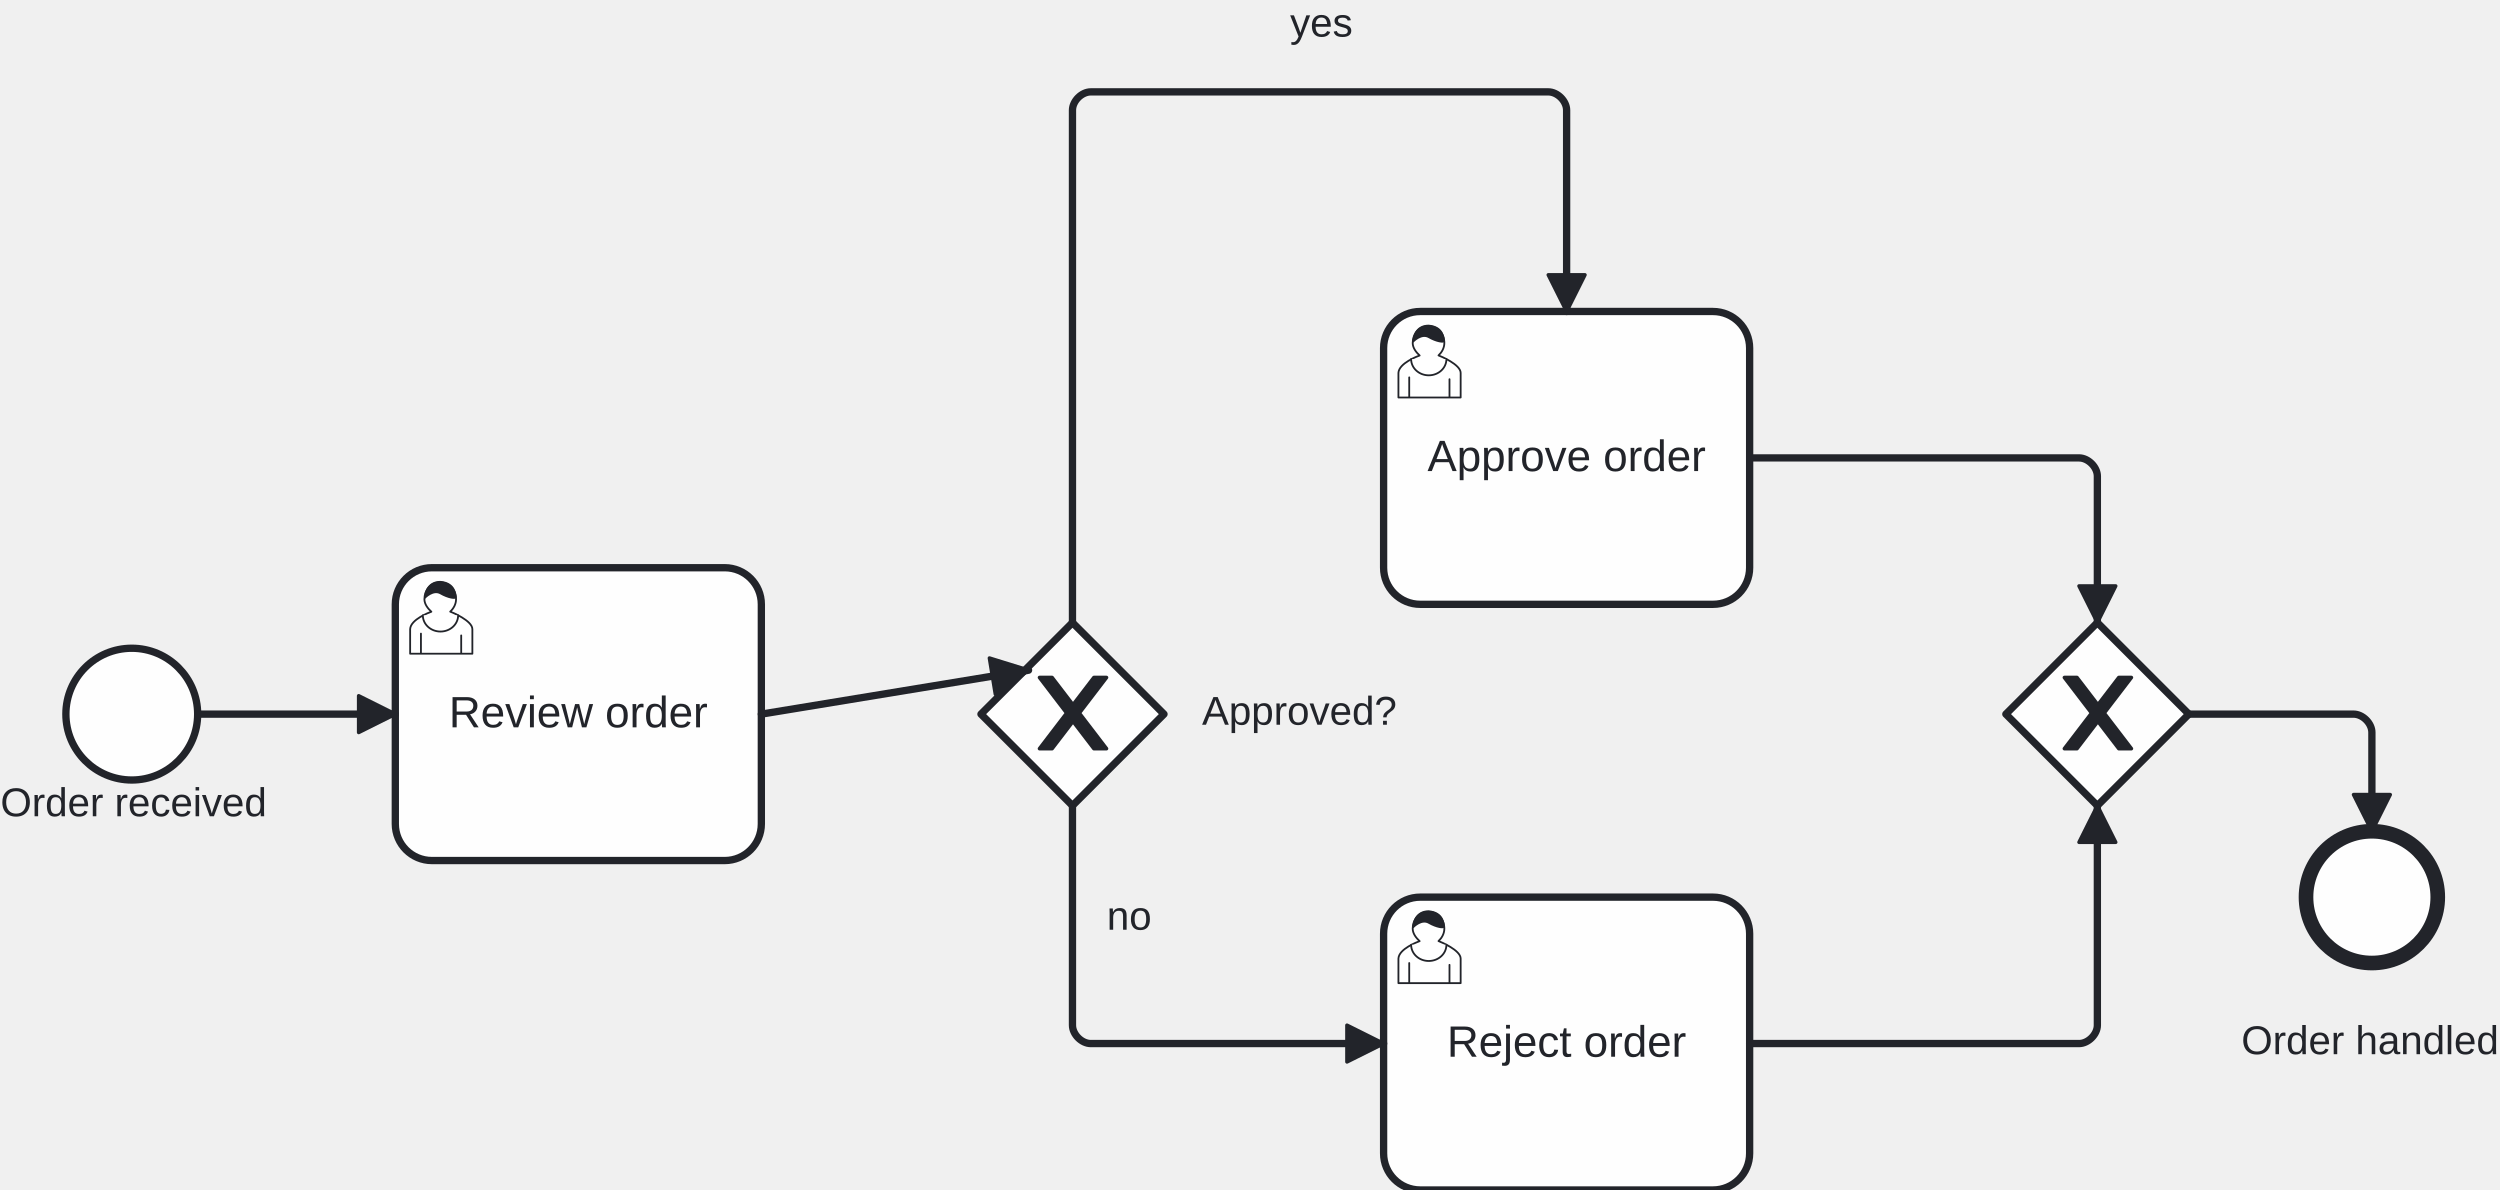
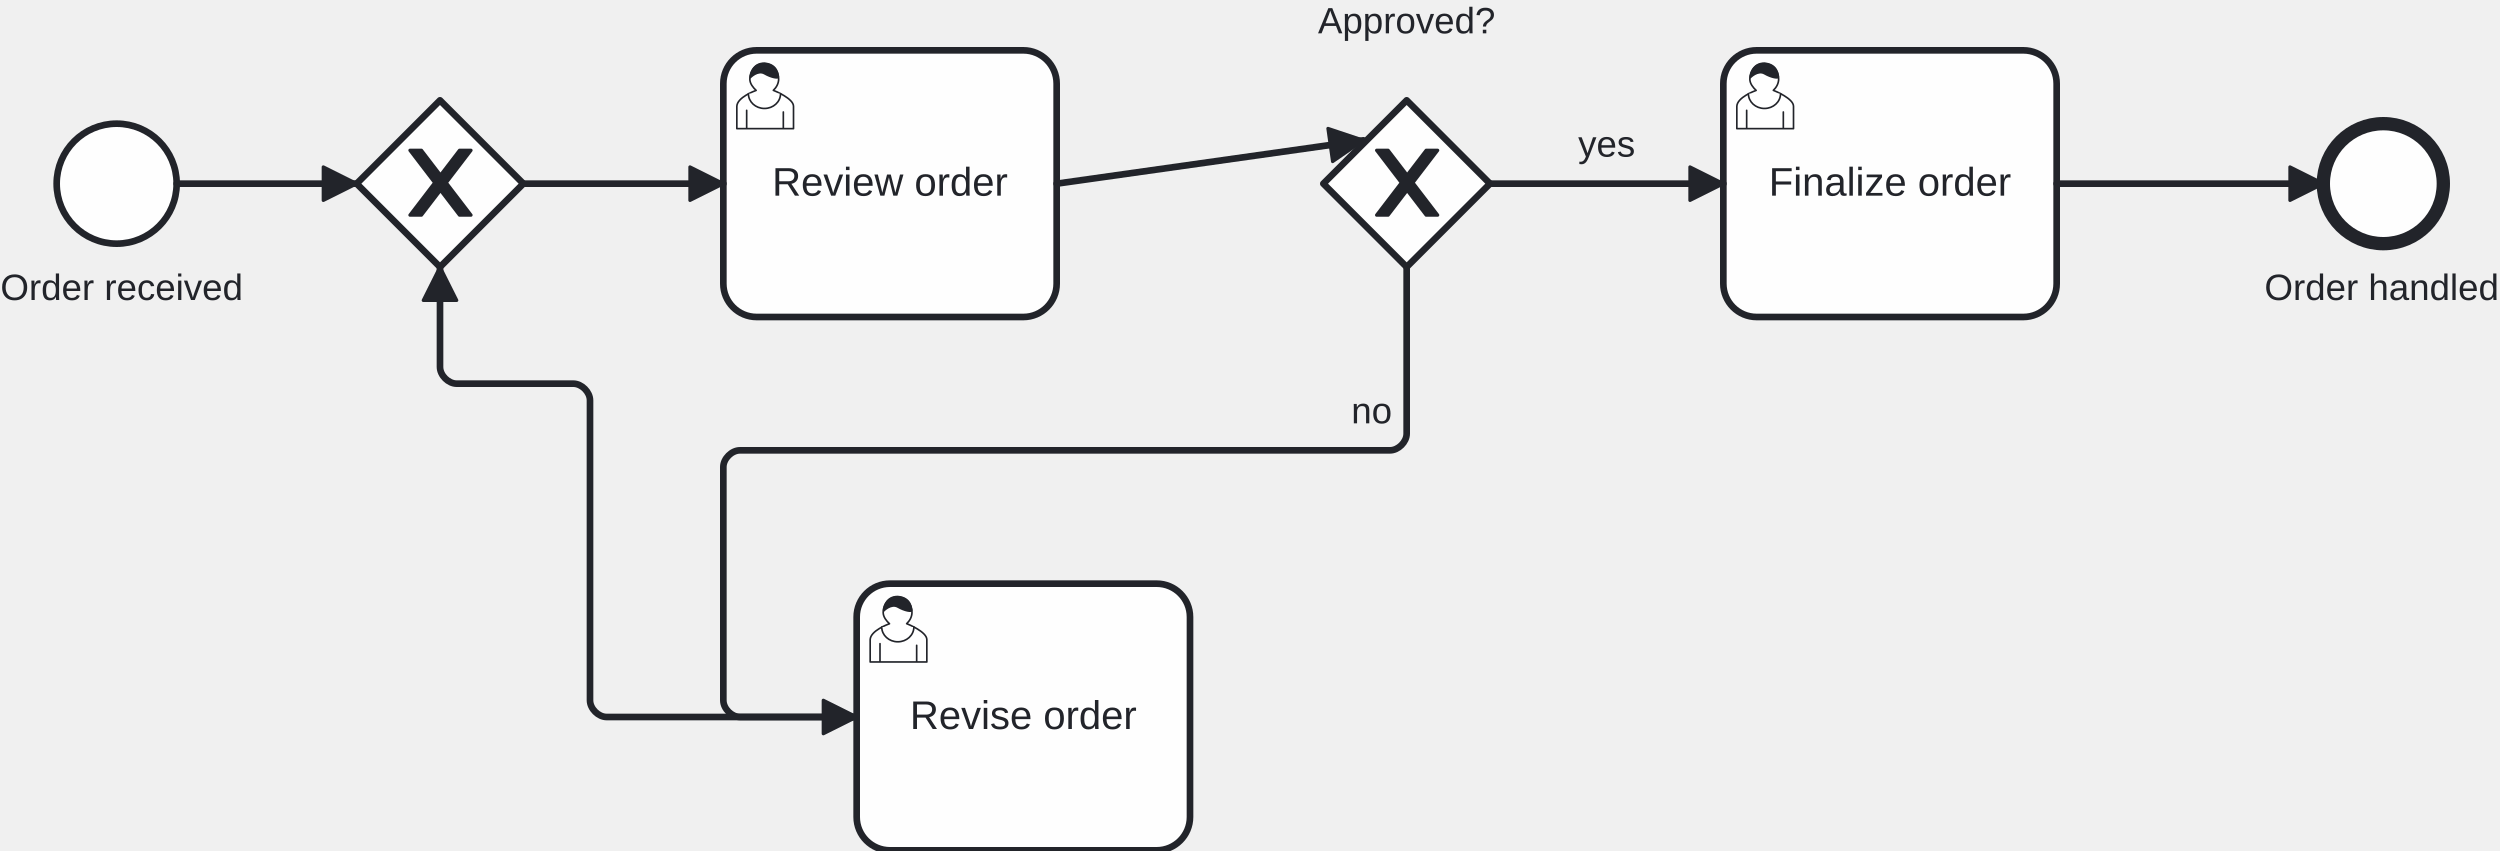
- <svg xmlns="http://www.w3.org/2000/svg" width="683" height="325.1" viewBox="142 4.9 683 325.1" version="1.1">
+ <svg xmlns="http://www.w3.org/2000/svg" width="750" height="255.1" viewBox="143 144.9 750 255.1" version="1.1">
  <g class="djs-group">
    <g class="djs-element djs-shape" data-element-id="startEvent_orderReceived" style="display: block;" transform="matrix(1 0 0 1 160 182)">
      <g class="djs-visual">
        <circle cx="18" cy="18" r="18" style="stroke-linecap: round; stroke-linejoin: round; stroke: rgb(34, 36, 42); stroke-width: 2px; fill: white; fill-opacity: 0.95;" />
      </g>
      <rect class="djs-hit djs-hit-all" x="0" y="0" width="36" height="36" style="fill: none; stroke-opacity: 0; stroke: white; stroke-width: 15px;" />
    </g>
  </g>
  <g class="djs-group">
-     <g class="djs-element djs-shape" data-element-id="startEvent_orderReceived_label" style="display: block;" transform="matrix(1 0 0 1 142 218)">
+     <g class="djs-element djs-shape" data-element-id="startEvent_orderReceived_label" style="display: block;" transform="matrix(1 0 0 1 143 225)">
      <g class="djs-visual">
        <text lineHeight="1.2" class="djs-label" style="font-family: Arial, sans-serif; font-size: 11px; font-weight: normal; fill: rgb(34, 36, 42);">
          <tspan x="0.124" y="9.9">Order received</tspan>
        </text>
      </g>
      <rect class="djs-hit djs-hit-all" x="0" y="0" width="73" height="14" style="fill: none; stroke-opacity: 0; stroke: white; stroke-width: 15px;" />
    </g>
  </g>
  <g class="djs-group">
-     <g class="djs-element djs-shape" data-element-id="userTask_reviewOrder" style="display: block;" transform="matrix(1 0 0 1 250 160)">
+     <g class="djs-element djs-shape" data-element-id="gateway_intake" style="display: block;" transform="matrix(1 0 0 1 250 175)">
+       <g class="djs-visual">
+         <polygon points="25,0 50,25 25,50 0,25" style="stroke-linecap: round; stroke-linejoin: round; stroke: rgb(34, 36, 42); stroke-width: 2px; fill: white; fill-opacity: 0.95;" />
+         <path d="m 16,15 7.429,9.714 -7.429,9.714 3.429,0 5.714,-7.464 5.714,7.464 3.429,0 -7.429,-9.714 7.429,-9.714 -3.429,0 -5.714,7.464 -5.714,-7.464 -3.429,0 z" style="fill: rgb(34, 36, 42); stroke-linecap: round; stroke-linejoin: round; stroke: rgb(34, 36, 42); stroke-width: 1px;" />
+       </g>
+       <rect class="djs-hit djs-hit-all" x="0" y="0" width="50" height="50" style="fill: none; stroke-opacity: 0; stroke: white; stroke-width: 15px;" />
+     </g>
+   </g>
+   <g class="djs-group">
+     <g class="djs-element djs-shape" data-element-id="userTask_reviewOrder" style="display: block;" transform="matrix(1 0 0 1 360 160)">
      <g class="djs-visual">
        <rect x="0" y="0" width="100" height="80" rx="10" ry="10" style="stroke-linecap: round; stroke-linejoin: round; stroke: rgb(34, 36, 42); stroke-width: 2px; fill: white; fill-opacity: 0.95;" />
        <text lineHeight="1.2" class="djs-label" style="font-family: Arial, sans-serif; font-size: 12px; font-weight: normal; fill: rgb(34, 36, 42);">
          <tspan x="14.653" y="43.6">Review order</tspan>
        </text>
        <path d="m 15,12 c 0.909,-0.845 1.594,-2.049 1.594,-3.385 0,-2.554 -1.805,-4.622 -4.357,-4.622 -2.552,0 -4.288,2.068 -4.288,4.622 0,1.348 0.974,2.562 1.896,3.405 -0.529,0.187 -5.669,2.097 -5.794,4.756 v 6.718 h 17 v -6.718 c 0,-2.298 -5.528,-4.595 -6.051,-4.776 zm -8,6 l 0,5.5 m 11,0 l 0,-5" style="fill: white; stroke-linecap: round; stroke-linejoin: round; stroke: rgb(34, 36, 42); stroke-width: 0.5px;" />
        <path d="m 15,12 m 2.162,1.009 c 0,2.447 -2.158,4.431 -4.821,4.431 -2.665,0 -4.822,-1.981 -4.822,-4.431 " style="fill: white; stroke-linecap: round; stroke-linejoin: round; stroke: rgb(34, 36, 42); stroke-width: 0.5px;" />
        <path d="m 15,12 m -6.9,-3.80 c 0,0 2.251,-2.358 4.274,-1.177 2.024,1.181 4.221,1.537 4.124,0.965 -0.098,-0.57 -0.117,-3.791 -4.191,-4.136 -3.575,0.001 -4.208,3.367 -4.207,4.348 z" style="fill: rgb(34, 36, 42); stroke-linecap: round; stroke-linejoin: round; stroke: rgb(34, 36, 42); stroke-width: 0.5px;" />
      </g>
      <rect class="djs-hit djs-hit-all" x="0" y="0" width="100" height="80" style="fill: none; stroke-opacity: 0; stroke: white; stroke-width: 15px;" />
    </g>
  </g>
  <g class="djs-group">
-     <g class="djs-element djs-shape" data-element-id="gateway_approved" style="display: block;" transform="matrix(1 0 0 1 410 175)">
+     <g class="djs-element djs-shape" data-element-id="gateway_approved" style="display: block;" transform="matrix(1 0 0 1 540 175)">
      <g class="djs-visual">
        <polygon points="25,0 50,25 25,50 0,25" style="stroke-linecap: round; stroke-linejoin: round; stroke: rgb(34, 36, 42); stroke-width: 2px; fill: white; fill-opacity: 0.95;" />
        <path d="m 16,15 7.429,9.714 -7.429,9.714 3.429,0 5.714,-7.464 5.714,7.464 3.429,0 -7.429,-9.714 7.429,-9.714 -3.429,0 -5.714,7.464 -5.714,-7.464 -3.429,0 z" style="fill: rgb(34, 36, 42); stroke-linecap: round; stroke-linejoin: round; stroke: rgb(34, 36, 42); stroke-width: 1px;" />
      </g>
      <rect class="djs-hit djs-hit-all" x="0" y="0" width="50" height="50" style="fill: none; stroke-opacity: 0; stroke: white; stroke-width: 15px;" />
    </g>
  </g>
  <g class="djs-group">
-     <g class="djs-element djs-shape" data-element-id="gateway_approved_label" style="display: block;" transform="matrix(1 0 0 1 470 193)">
+     <g class="djs-element djs-shape" data-element-id="gateway_approved_label" style="display: block;" transform="matrix(1 0 0 1 538 145)">
      <g class="djs-visual">
        <text lineHeight="1.2" class="djs-label" style="font-family: Arial, sans-serif; font-size: 11px; font-weight: normal; fill: rgb(34, 36, 42);">
          <tspan x="0.397" y="9.9">Approved?</tspan>
        </text>
      </g>
      <rect class="djs-hit djs-hit-all" x="0" y="0" width="54" height="14" style="fill: none; stroke-opacity: 0; stroke: white; stroke-width: 15px;" />
    </g>
  </g>
  <g class="djs-group">
-     <g class="djs-element djs-shape" data-element-id="userTask_approveOrder" style="display: block;" transform="matrix(1 0 0 1 520 90)">
+     <g class="djs-element djs-shape" data-element-id="userTask_finalizeOrder" style="display: block;" transform="matrix(1 0 0 1 660 160)">
      <g class="djs-visual">
        <rect x="0" y="0" width="100" height="80" rx="10" ry="10" style="stroke-linecap: round; stroke-linejoin: round; stroke: rgb(34, 36, 42); stroke-width: 2px; fill: white; fill-opacity: 0.95;" />
        <text lineHeight="1.2" class="djs-label" style="font-family: Arial, sans-serif; font-size: 12px; font-weight: normal; fill: rgb(34, 36, 42);">
-           <tspan x="11.979" y="43.6">Approve order</tspan>
+           <tspan x="13.651" y="43.6">Finalize order</tspan>
        </text>
        <path d="m 15,12 c 0.909,-0.845 1.594,-2.049 1.594,-3.385 0,-2.554 -1.805,-4.622 -4.357,-4.622 -2.552,0 -4.288,2.068 -4.288,4.622 0,1.348 0.974,2.562 1.896,3.405 -0.529,0.187 -5.669,2.097 -5.794,4.756 v 6.718 h 17 v -6.718 c 0,-2.298 -5.528,-4.595 -6.051,-4.776 zm -8,6 l 0,5.5 m 11,0 l 0,-5" style="fill: white; stroke-linecap: round; stroke-linejoin: round; stroke: rgb(34, 36, 42); stroke-width: 0.5px;" />
        <path d="m 15,12 m 2.162,1.009 c 0,2.447 -2.158,4.431 -4.821,4.431 -2.665,0 -4.822,-1.981 -4.822,-4.431 " style="fill: white; stroke-linecap: round; stroke-linejoin: round; stroke: rgb(34, 36, 42); stroke-width: 0.5px;" />
        <path d="m 15,12 m -6.9,-3.80 c 0,0 2.251,-2.358 4.274,-1.177 2.024,1.181 4.221,1.537 4.124,0.965 -0.098,-0.57 -0.117,-3.791 -4.191,-4.136 -3.575,0.001 -4.208,3.367 -4.207,4.348 z" style="fill: rgb(34, 36, 42); stroke-linecap: round; stroke-linejoin: round; stroke: rgb(34, 36, 42); stroke-width: 0.5px;" />
      </g>
      <rect class="djs-hit djs-hit-all" x="0" y="0" width="100" height="80" style="fill: none; stroke-opacity: 0; stroke: white; stroke-width: 15px;" />
    </g>
  </g>
  <g class="djs-group">
-     <g class="djs-element djs-shape" data-element-id="userTask_rejectOrder" style="display: block;" transform="matrix(1 0 0 1 520 250)">
+     <g class="djs-element djs-shape" data-element-id="endEvent_orderHandled" style="display: block;" transform="matrix(1 0 0 1 840 182)">
+       <g class="djs-visual">
+         <circle cx="18" cy="18" r="18" style="stroke-linecap: round; stroke-linejoin: round; stroke: rgb(34, 36, 42); stroke-width: 4px; fill: white; fill-opacity: 0.95;" />
+       </g>
+       <rect class="djs-hit djs-hit-all" x="0" y="0" width="36" height="36" style="fill: none; stroke-opacity: 0; stroke: white; stroke-width: 15px;" />
+     </g>
+   </g>
+   <g class="djs-group">
+     <g class="djs-element djs-shape" data-element-id="endEvent_orderHandled_label" style="display: block;" transform="matrix(1 0 0 1 822 225)">
+       <g class="djs-visual">
+         <text lineHeight="1.2" class="djs-label" style="font-family: Arial, sans-serif; font-size: 11px; font-weight: normal; fill: rgb(34, 36, 42);">
+           <tspan x="0.338" y="9.9">Order handled</tspan>
+         </text>
+       </g>
+       <rect class="djs-hit djs-hit-all" x="0" y="0" width="71" height="14" style="fill: none; stroke-opacity: 0; stroke: white; stroke-width: 15px;" />
+     </g>
+   </g>
+   <g class="djs-group">
+     <g class="djs-element djs-shape" data-element-id="userTask_reviseOrder" style="display: block;" transform="matrix(1 0 0 1 400 320)">
      <g class="djs-visual">
        <rect x="0" y="0" width="100" height="80" rx="10" ry="10" style="stroke-linecap: round; stroke-linejoin: round; stroke: rgb(34, 36, 42); stroke-width: 2px; fill: white; fill-opacity: 0.95;" />
        <text lineHeight="1.2" class="djs-label" style="font-family: Arial, sans-serif; font-size: 12px; font-weight: normal; fill: rgb(34, 36, 42);">
-           <tspan x="17.319" y="43.6">Reject order</tspan>
+           <tspan x="15.986" y="43.6">Revise order</tspan>
        </text>
        <path d="m 15,12 c 0.909,-0.845 1.594,-2.049 1.594,-3.385 0,-2.554 -1.805,-4.622 -4.357,-4.622 -2.552,0 -4.288,2.068 -4.288,4.622 0,1.348 0.974,2.562 1.896,3.405 -0.529,0.187 -5.669,2.097 -5.794,4.756 v 6.718 h 17 v -6.718 c 0,-2.298 -5.528,-4.595 -6.051,-4.776 zm -8,6 l 0,5.5 m 11,0 l 0,-5" style="fill: white; stroke-linecap: round; stroke-linejoin: round; stroke: rgb(34, 36, 42); stroke-width: 0.5px;" />
        <path d="m 15,12 m 2.162,1.009 c 0,2.447 -2.158,4.431 -4.821,4.431 -2.665,0 -4.822,-1.981 -4.822,-4.431 " style="fill: white; stroke-linecap: round; stroke-linejoin: round; stroke: rgb(34, 36, 42); stroke-width: 0.5px;" />
        <path d="m 15,12 m -6.9,-3.80 c 0,0 2.251,-2.358 4.274,-1.177 2.024,1.181 4.221,1.537 4.124,0.965 -0.098,-0.57 -0.117,-3.791 -4.191,-4.136 -3.575,0.001 -4.208,3.367 -4.207,4.348 z" style="fill: rgb(34, 36, 42); stroke-linecap: round; stroke-linejoin: round; stroke: rgb(34, 36, 42); stroke-width: 0.5px;" />
      </g>
      <rect class="djs-hit djs-hit-all" x="0" y="0" width="100" height="80" style="fill: none; stroke-opacity: 0; stroke: white; stroke-width: 15px;" />
    </g>
  </g>
  <g class="djs-group">
-     <g class="djs-element djs-shape" data-element-id="gateway_merge" style="display: block;" transform="matrix(1 0 0 1 690 175)">
-       <g class="djs-visual">
-         <polygon points="25,0 50,25 25,50 0,25" style="stroke-linecap: round; stroke-linejoin: round; stroke: rgb(34, 36, 42); stroke-width: 2px; fill: white; fill-opacity: 0.95;" />
-         <path d="m 16,15 7.429,9.714 -7.429,9.714 3.429,0 5.714,-7.464 5.714,7.464 3.429,0 -7.429,-9.714 7.429,-9.714 -3.429,0 -5.714,7.464 -5.714,-7.464 -3.429,0 z" style="fill: rgb(34, 36, 42); stroke-linecap: round; stroke-linejoin: round; stroke: rgb(34, 36, 42); stroke-width: 1px;" />
-       </g>
-       <rect class="djs-hit djs-hit-all" x="0" y="0" width="50" height="50" style="fill: none; stroke-opacity: 0; stroke: white; stroke-width: 15px;" />
-     </g>
-   </g>
-   <g class="djs-group">
-     <g class="djs-element djs-shape" data-element-id="endEvent_orderHandled" style="display: block;" transform="matrix(1 0 0 1 772 232)">
-       <g class="djs-visual">
-         <circle cx="18" cy="18" r="18" style="stroke-linecap: round; stroke-linejoin: round; stroke: rgb(34, 36, 42); stroke-width: 4px; fill: white; fill-opacity: 0.95;" />
-       </g>
-       <rect class="djs-hit djs-hit-all" x="0" y="0" width="36" height="36" style="fill: none; stroke-opacity: 0; stroke: white; stroke-width: 15px;" />
-     </g>
-   </g>
-   <g class="djs-group">
-     <g class="djs-element djs-shape" data-element-id="endEvent_orderHandled_label" style="display: block;" transform="matrix(1 0 0 1 754 283)">
-       <g class="djs-visual">
-         <text lineHeight="1.2" class="djs-label" style="font-family: Arial, sans-serif; font-size: 11px; font-weight: normal; fill: rgb(34, 36, 42);">
-           <tspan x="0.338" y="9.9">Order handled</tspan>
-         </text>
-       </g>
-       <rect class="djs-hit djs-hit-all" x="0" y="0" width="71" height="14" style="fill: none; stroke-opacity: 0; stroke: white; stroke-width: 15px;" />
-     </g>
-   </g>
-   <g class="djs-group">
    <g class="djs-element djs-connection" data-element-id="flow_orderReceived" style="display: block;">
      <g class="djs-visual">
        <defs>
-           <marker id="marker-eboteu0txvyfbbzobhj2q5qhl" viewBox="0 0 20 20" refX="11" refY="10" markerWidth="10" markerHeight="10" orient="auto">
-             <path d="M 1 5 L 11 10 L 1 15 Z" style="stroke-linecap: round; stroke-linejoin: round; stroke: rgb(34, 36, 42); stroke-width: 1px; fill: rgb(34, 36, 42);" />
-           </marker>
-         </defs>
-         <path data-corner-radius="5" style="fill: none; stroke-linecap: round; stroke-linejoin: round; stroke: rgb(34, 36, 42); stroke-width: 2px; marker-end: url('#marker-eboteu0txvyfbbzobhj2q5qhl');" d="M196,200L250,200" />
+           <marker id="marker-3oh63w8lqgoi8mzo72fxx72k0" viewBox="0 0 20 20" refX="11" refY="10" markerWidth="10" markerHeight="10" orient="auto">
+             <path d="M 1 5 L 11 10 L 1 15 Z" style="stroke-linecap: round; stroke-linejoin: round; stroke: rgb(34, 36, 42); stroke-width: 1px; fill: rgb(34, 36, 42);" />
+           </marker>
+         </defs>
+         <path data-corner-radius="5" style="fill: none; stroke-linecap: round; stroke-linejoin: round; stroke: rgb(34, 36, 42); stroke-width: 2px; marker-end: url('#marker-3oh63w8lqgoi8mzo72fxx72k0');" d="M196,200L250,200" />
      </g>
      <path d="M196,200L250,200" class="djs-hit djs-hit-stroke" style="fill: none; stroke-opacity: 0; stroke: white; stroke-width: 15px;" />
    </g>
  </g>
  <g class="djs-group">
+     <g class="djs-element djs-connection" data-element-id="flow_toReview" style="display: block;">
+       <g class="djs-visual">
+         <defs>
+           <marker id="marker-73m1h5foobmaq40qgb30bthg5" viewBox="0 0 20 20" refX="11" refY="10" markerWidth="10" markerHeight="10" orient="auto">
+             <path d="M 1 5 L 11 10 L 1 15 Z" style="stroke-linecap: round; stroke-linejoin: round; stroke: rgb(34, 36, 42); stroke-width: 1px; fill: rgb(34, 36, 42);" />
+           </marker>
+         </defs>
+         <path data-corner-radius="5" style="fill: none; stroke-linecap: round; stroke-linejoin: round; stroke: rgb(34, 36, 42); stroke-width: 2px; marker-end: url('#marker-73m1h5foobmaq40qgb30bthg5');" d="M300,200L360,200" />
+       </g>
+       <path d="M300,200L360,200" class="djs-hit djs-hit-stroke" style="fill: none; stroke-opacity: 0; stroke: white; stroke-width: 15px;" />
+     </g>
+   </g>
+   <g class="djs-group">
    <g class="djs-element djs-connection" data-element-id="flow_toDecision" style="display: block;">
      <g class="djs-visual">
        <defs>
-           <marker id="marker-dbjoqlxi0vdgqyhj4mbyihtcl" viewBox="0 0 20 20" refX="11" refY="10" markerWidth="10" markerHeight="10" orient="auto">
-             <path d="M 1 5 L 11 10 L 1 15 Z" style="stroke-linecap: round; stroke-linejoin: round; stroke: rgb(34, 36, 42); stroke-width: 1px; fill: rgb(34, 36, 42);" />
-           </marker>
-         </defs>
-         <path data-corner-radius="5" style="fill: none; stroke-linecap: round; stroke-linejoin: round; stroke: rgb(34, 36, 42); stroke-width: 2px; marker-end: url('#marker-dbjoqlxi0vdgqyhj4mbyihtcl');" d="M350,200L423,188" />
-       </g>
-       <path d="M350,200L423,188" class="djs-hit djs-hit-stroke" style="fill: none; stroke-opacity: 0; stroke: white; stroke-width: 15px;" />
-     </g>
-   </g>
-   <g class="djs-group">
-     <g class="djs-element djs-connection" data-element-id="flow_approve" style="display: block;">
-       <g class="djs-visual">
-         <defs>
-           <marker id="marker-2sd12fejvn6b2wfa8c02t1s11" viewBox="0 0 20 20" refX="11" refY="10" markerWidth="10" markerHeight="10" orient="auto">
-             <path d="M 1 5 L 11 10 L 1 15 Z" style="stroke-linecap: round; stroke-linejoin: round; stroke: rgb(34, 36, 42); stroke-width: 1px; fill: rgb(34, 36, 42);" />
-           </marker>
-         </defs>
-         <path data-corner-radius="5" style="fill: none; stroke-linecap: round; stroke-linejoin: round; stroke: rgb(34, 36, 42); stroke-width: 2px; marker-end: url('#marker-2sd12fejvn6b2wfa8c02t1s11');" d="M435,175L435,35C435,32.5,437.5,30,440,30L565,30C567.5,30,570,32.5,570,35L570,90" />
-       </g>
-       <path d="M435,175L435,30L570,30L570,90" class="djs-hit djs-hit-stroke" style="fill: none; stroke-opacity: 0; stroke: white; stroke-width: 15px;" />
-     </g>
-   </g>
-   <g class="djs-group">
-     <g class="djs-element djs-shape" data-element-id="flow_approve_label" style="display: block;" transform="matrix(1 0 0 1 494 5)">
+           <marker id="marker-69yyrrdv384b9p7ren2tfky5r" viewBox="0 0 20 20" refX="11" refY="10" markerWidth="10" markerHeight="10" orient="auto">
+             <path d="M 1 5 L 11 10 L 1 15 Z" style="stroke-linecap: round; stroke-linejoin: round; stroke: rgb(34, 36, 42); stroke-width: 1px; fill: rgb(34, 36, 42);" />
+           </marker>
+         </defs>
+         <path data-corner-radius="5" style="fill: none; stroke-linecap: round; stroke-linejoin: round; stroke: rgb(34, 36, 42); stroke-width: 2px; marker-end: url('#marker-69yyrrdv384b9p7ren2tfky5r');" d="M460,200L552,187" />
+       </g>
+       <path d="M460,200L552,187" class="djs-hit djs-hit-stroke" style="fill: none; stroke-opacity: 0; stroke: white; stroke-width: 15px;" />
+     </g>
+   </g>
+   <g class="djs-group">
+     <g class="djs-element djs-connection" data-element-id="flow_finalize" style="display: block;">
+       <g class="djs-visual">
+         <defs>
+           <marker id="marker-3culocz1c9izmsera6bz6rhnk" viewBox="0 0 20 20" refX="11" refY="10" markerWidth="10" markerHeight="10" orient="auto">
+             <path d="M 1 5 L 11 10 L 1 15 Z" style="stroke-linecap: round; stroke-linejoin: round; stroke: rgb(34, 36, 42); stroke-width: 1px; fill: rgb(34, 36, 42);" />
+           </marker>
+         </defs>
+         <path data-corner-radius="5" style="fill: none; stroke-linecap: round; stroke-linejoin: round; stroke: rgb(34, 36, 42); stroke-width: 2px; marker-end: url('#marker-3culocz1c9izmsera6bz6rhnk');" d="M590,200L660,200" />
+       </g>
+       <path d="M590,200L660,200" class="djs-hit djs-hit-stroke" style="fill: none; stroke-opacity: 0; stroke: white; stroke-width: 15px;" />
+     </g>
+   </g>
+   <g class="djs-group">
+     <g class="djs-element djs-shape" data-element-id="flow_finalize_label" style="display: block;" transform="matrix(1 0 0 1 616 182)">
      <g class="djs-visual">
        <text lineHeight="1.2" class="djs-label" style="font-family: Arial, sans-serif; font-size: 11px; font-weight: normal; fill: rgb(34, 36, 42);">
          <tspan x="0.441" y="9.9">yes</tspan>
        </text>
      </g>
      <rect class="djs-hit djs-hit-all" x="0" y="0" width="18" height="14" style="fill: none; stroke-opacity: 0; stroke: white; stroke-width: 15px;" />
    </g>
  </g>
  <g class="djs-group">
-     <g class="djs-element djs-connection" data-element-id="flow_reject" style="display: block;">
-       <g class="djs-visual">
-         <defs>
-           <marker id="marker-8xid1ljr767sy8o4m2brcxfm9" viewBox="0 0 20 20" refX="11" refY="10" markerWidth="10" markerHeight="10" orient="auto">
-             <path d="M 1 5 L 11 10 L 1 15 Z" style="stroke-linecap: round; stroke-linejoin: round; stroke: rgb(34, 36, 42); stroke-width: 1px; fill: rgb(34, 36, 42);" />
-           </marker>
-         </defs>
-         <path data-corner-radius="5" style="fill: none; stroke-linecap: round; stroke-linejoin: round; stroke: rgb(34, 36, 42); stroke-width: 2px; marker-end: url('#marker-8xid1ljr767sy8o4m2brcxfm9');" d="M435,225L435,285C435,287.5,437.5,290,440,290L520,290" />
-       </g>
-       <path d="M435,225L435,290L520,290" class="djs-hit djs-hit-stroke" style="fill: none; stroke-opacity: 0; stroke: white; stroke-width: 15px;" />
-     </g>
-   </g>
-   <g class="djs-group">
-     <g class="djs-element djs-shape" data-element-id="flow_reject_label" style="display: block;" transform="matrix(1 0 0 1 444 249)">
+     <g class="djs-element djs-connection" data-element-id="flow_done" style="display: block;">
+       <g class="djs-visual">
+         <defs>
+           <marker id="marker-4gpkaphwf0i44gac5j2nrk0n5" viewBox="0 0 20 20" refX="11" refY="10" markerWidth="10" markerHeight="10" orient="auto">
+             <path d="M 1 5 L 11 10 L 1 15 Z" style="stroke-linecap: round; stroke-linejoin: round; stroke: rgb(34, 36, 42); stroke-width: 1px; fill: rgb(34, 36, 42);" />
+           </marker>
+         </defs>
+         <path data-corner-radius="5" style="fill: none; stroke-linecap: round; stroke-linejoin: round; stroke: rgb(34, 36, 42); stroke-width: 2px; marker-end: url('#marker-4gpkaphwf0i44gac5j2nrk0n5');" d="M760,200L840,200" />
+       </g>
+       <path d="M760,200L840,200" class="djs-hit djs-hit-stroke" style="fill: none; stroke-opacity: 0; stroke: white; stroke-width: 15px;" />
+     </g>
+   </g>
+   <g class="djs-group">
+     <g class="djs-element djs-connection" data-element-id="flow_revise" style="display: block;">
+       <g class="djs-visual">
+         <defs>
+           <marker id="marker-bry8oeuiqz0be8wsh7rfwaowy" viewBox="0 0 20 20" refX="11" refY="10" markerWidth="10" markerHeight="10" orient="auto">
+             <path d="M 1 5 L 11 10 L 1 15 Z" style="stroke-linecap: round; stroke-linejoin: round; stroke: rgb(34, 36, 42); stroke-width: 1px; fill: rgb(34, 36, 42);" />
+           </marker>
+         </defs>
+         <path data-corner-radius="5" style="fill: none; stroke-linecap: round; stroke-linejoin: round; stroke: rgb(34, 36, 42); stroke-width: 2px; marker-end: url('#marker-bry8oeuiqz0be8wsh7rfwaowy');" d="M565,225L565,275C565,277.5,562.5,280,560,280L365,280C362.5,280,360,282.5,360,285L360,355C360,357.5,362.5,360,365,360L400,360" />
+       </g>
+       <path d="M565,225L565,280L360,280L360,360L400,360" class="djs-hit djs-hit-stroke" style="fill: none; stroke-opacity: 0; stroke: white; stroke-width: 15px;" />
+     </g>
+   </g>
+   <g class="djs-group">
+     <g class="djs-element djs-shape" data-element-id="flow_revise_label" style="display: block;" transform="matrix(1 0 0 1 548 262)">
      <g class="djs-visual">
        <text lineHeight="1.2" class="djs-label" style="font-family: Arial, sans-serif; font-size: 11px; font-weight: normal; fill: rgb(34, 36, 42);">
          <tspan x="0.382" y="9.9">no</tspan>
        </text>
      </g>
      <rect class="djs-hit djs-hit-all" x="0" y="0" width="13" height="14" style="fill: none; stroke-opacity: 0; stroke: white; stroke-width: 15px;" />
    </g>
  </g>
  <g class="djs-group">
-     <g class="djs-element djs-connection" data-element-id="flow_approveDone" style="display: block;">
-       <g class="djs-visual">
-         <defs>
-           <marker id="marker-9ja6ii6kvq40a2yntz5lwyiwy" viewBox="0 0 20 20" refX="11" refY="10" markerWidth="10" markerHeight="10" orient="auto">
-             <path d="M 1 5 L 11 10 L 1 15 Z" style="stroke-linecap: round; stroke-linejoin: round; stroke: rgb(34, 36, 42); stroke-width: 1px; fill: rgb(34, 36, 42);" />
-           </marker>
-         </defs>
-         <path data-corner-radius="5" style="fill: none; stroke-linecap: round; stroke-linejoin: round; stroke: rgb(34, 36, 42); stroke-width: 2px; marker-end: url('#marker-9ja6ii6kvq40a2yntz5lwyiwy');" d="M620,130L710,130C712.5,130,715,132.5,715,135L715,175" />
-       </g>
-       <path d="M620,130L715,130L715,175" class="djs-hit djs-hit-stroke" style="fill: none; stroke-opacity: 0; stroke: white; stroke-width: 15px;" />
-     </g>
-   </g>
-   <g class="djs-group">
-     <g class="djs-element djs-connection" data-element-id="flow_rejectDone" style="display: block;">
-       <g class="djs-visual">
-         <defs>
-           <marker id="marker-2qg08y9mdz21kzney69czxa0e" viewBox="0 0 20 20" refX="11" refY="10" markerWidth="10" markerHeight="10" orient="auto">
-             <path d="M 1 5 L 11 10 L 1 15 Z" style="stroke-linecap: round; stroke-linejoin: round; stroke: rgb(34, 36, 42); stroke-width: 1px; fill: rgb(34, 36, 42);" />
-           </marker>
-         </defs>
-         <path data-corner-radius="5" style="fill: none; stroke-linecap: round; stroke-linejoin: round; stroke: rgb(34, 36, 42); stroke-width: 2px; marker-end: url('#marker-2qg08y9mdz21kzney69czxa0e');" d="M620,290L710,290C712.5,290,715,287.5,715,285L715,225" />
-       </g>
-       <path d="M620,290L715,290L715,225" class="djs-hit djs-hit-stroke" style="fill: none; stroke-opacity: 0; stroke: white; stroke-width: 15px;" />
-     </g>
-   </g>
-   <g class="djs-group">
-     <g class="djs-element djs-connection" data-element-id="flow_done" style="display: block;">
-       <g class="djs-visual">
-         <defs>
-           <marker id="marker-689gnz3k8lptnsuyduvvv64ma" viewBox="0 0 20 20" refX="11" refY="10" markerWidth="10" markerHeight="10" orient="auto">
-             <path d="M 1 5 L 11 10 L 1 15 Z" style="stroke-linecap: round; stroke-linejoin: round; stroke: rgb(34, 36, 42); stroke-width: 1px; fill: rgb(34, 36, 42);" />
-           </marker>
-         </defs>
-         <path data-corner-radius="5" style="fill: none; stroke-linecap: round; stroke-linejoin: round; stroke: rgb(34, 36, 42); stroke-width: 2px; marker-end: url('#marker-689gnz3k8lptnsuyduvvv64ma');" d="M740,200L785,200C787.5,200,790,202.5,790,205L790,232" />
-       </g>
-       <path d="M740,200L790,200L790,232" class="djs-hit djs-hit-stroke" style="fill: none; stroke-opacity: 0; stroke: white; stroke-width: 15px;" />
+     <g class="djs-element djs-connection" data-element-id="flow_rework" style="display: block;">
+       <g class="djs-visual">
+         <defs>
+           <marker id="marker-679pb6h3bwvvl8jbejo96s9ro" viewBox="0 0 20 20" refX="11" refY="10" markerWidth="10" markerHeight="10" orient="auto">
+             <path d="M 1 5 L 11 10 L 1 15 Z" style="stroke-linecap: round; stroke-linejoin: round; stroke: rgb(34, 36, 42); stroke-width: 1px; fill: rgb(34, 36, 42);" />
+           </marker>
+         </defs>
+         <path data-corner-radius="5" style="fill: none; stroke-linecap: round; stroke-linejoin: round; stroke: rgb(34, 36, 42); stroke-width: 2px; marker-end: url('#marker-679pb6h3bwvvl8jbejo96s9ro');" d="M400,360L325,360C322.5,360,320,357.5,320,355L320,265C320,262.5,317.5,260,315,260L280,260C277.5,260,275,257.5,275,255L275,225" />
+       </g>
+       <path d="M400,360L320,360L320,260L275,260L275,225" class="djs-hit djs-hit-stroke" style="fill: none; stroke-opacity: 0; stroke: white; stroke-width: 15px;" />
    </g>
  </g>
</svg>
